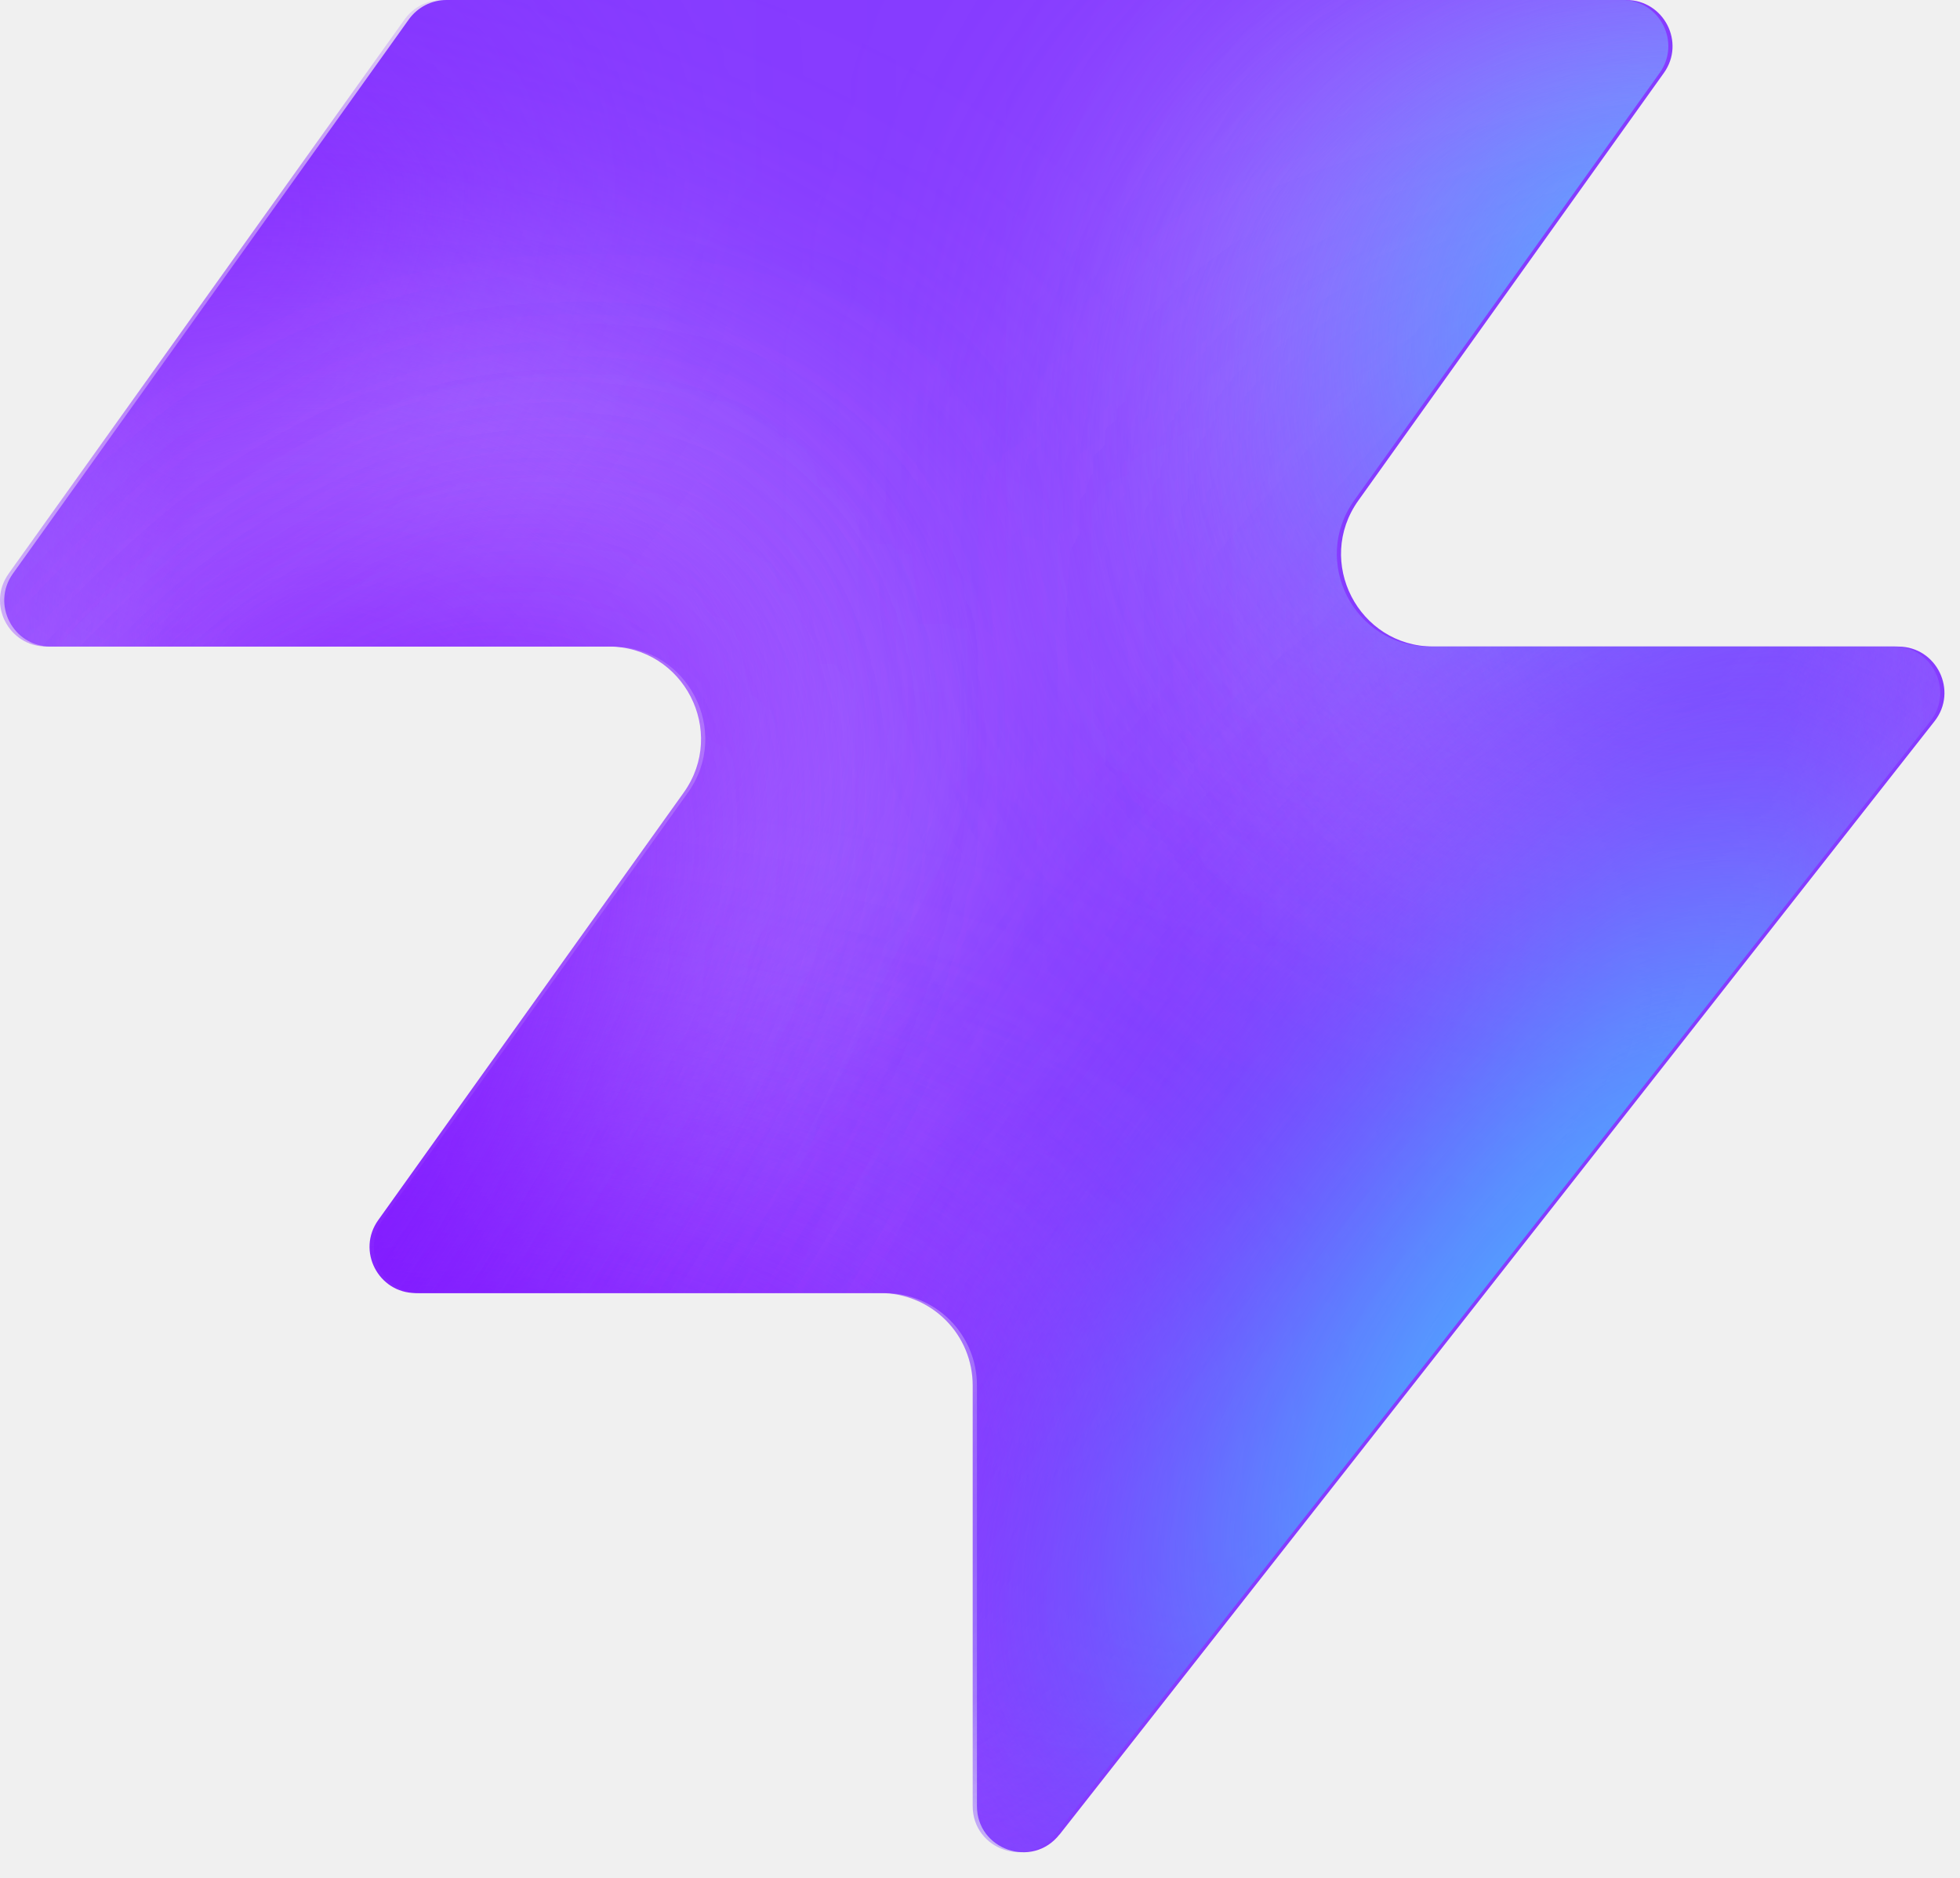
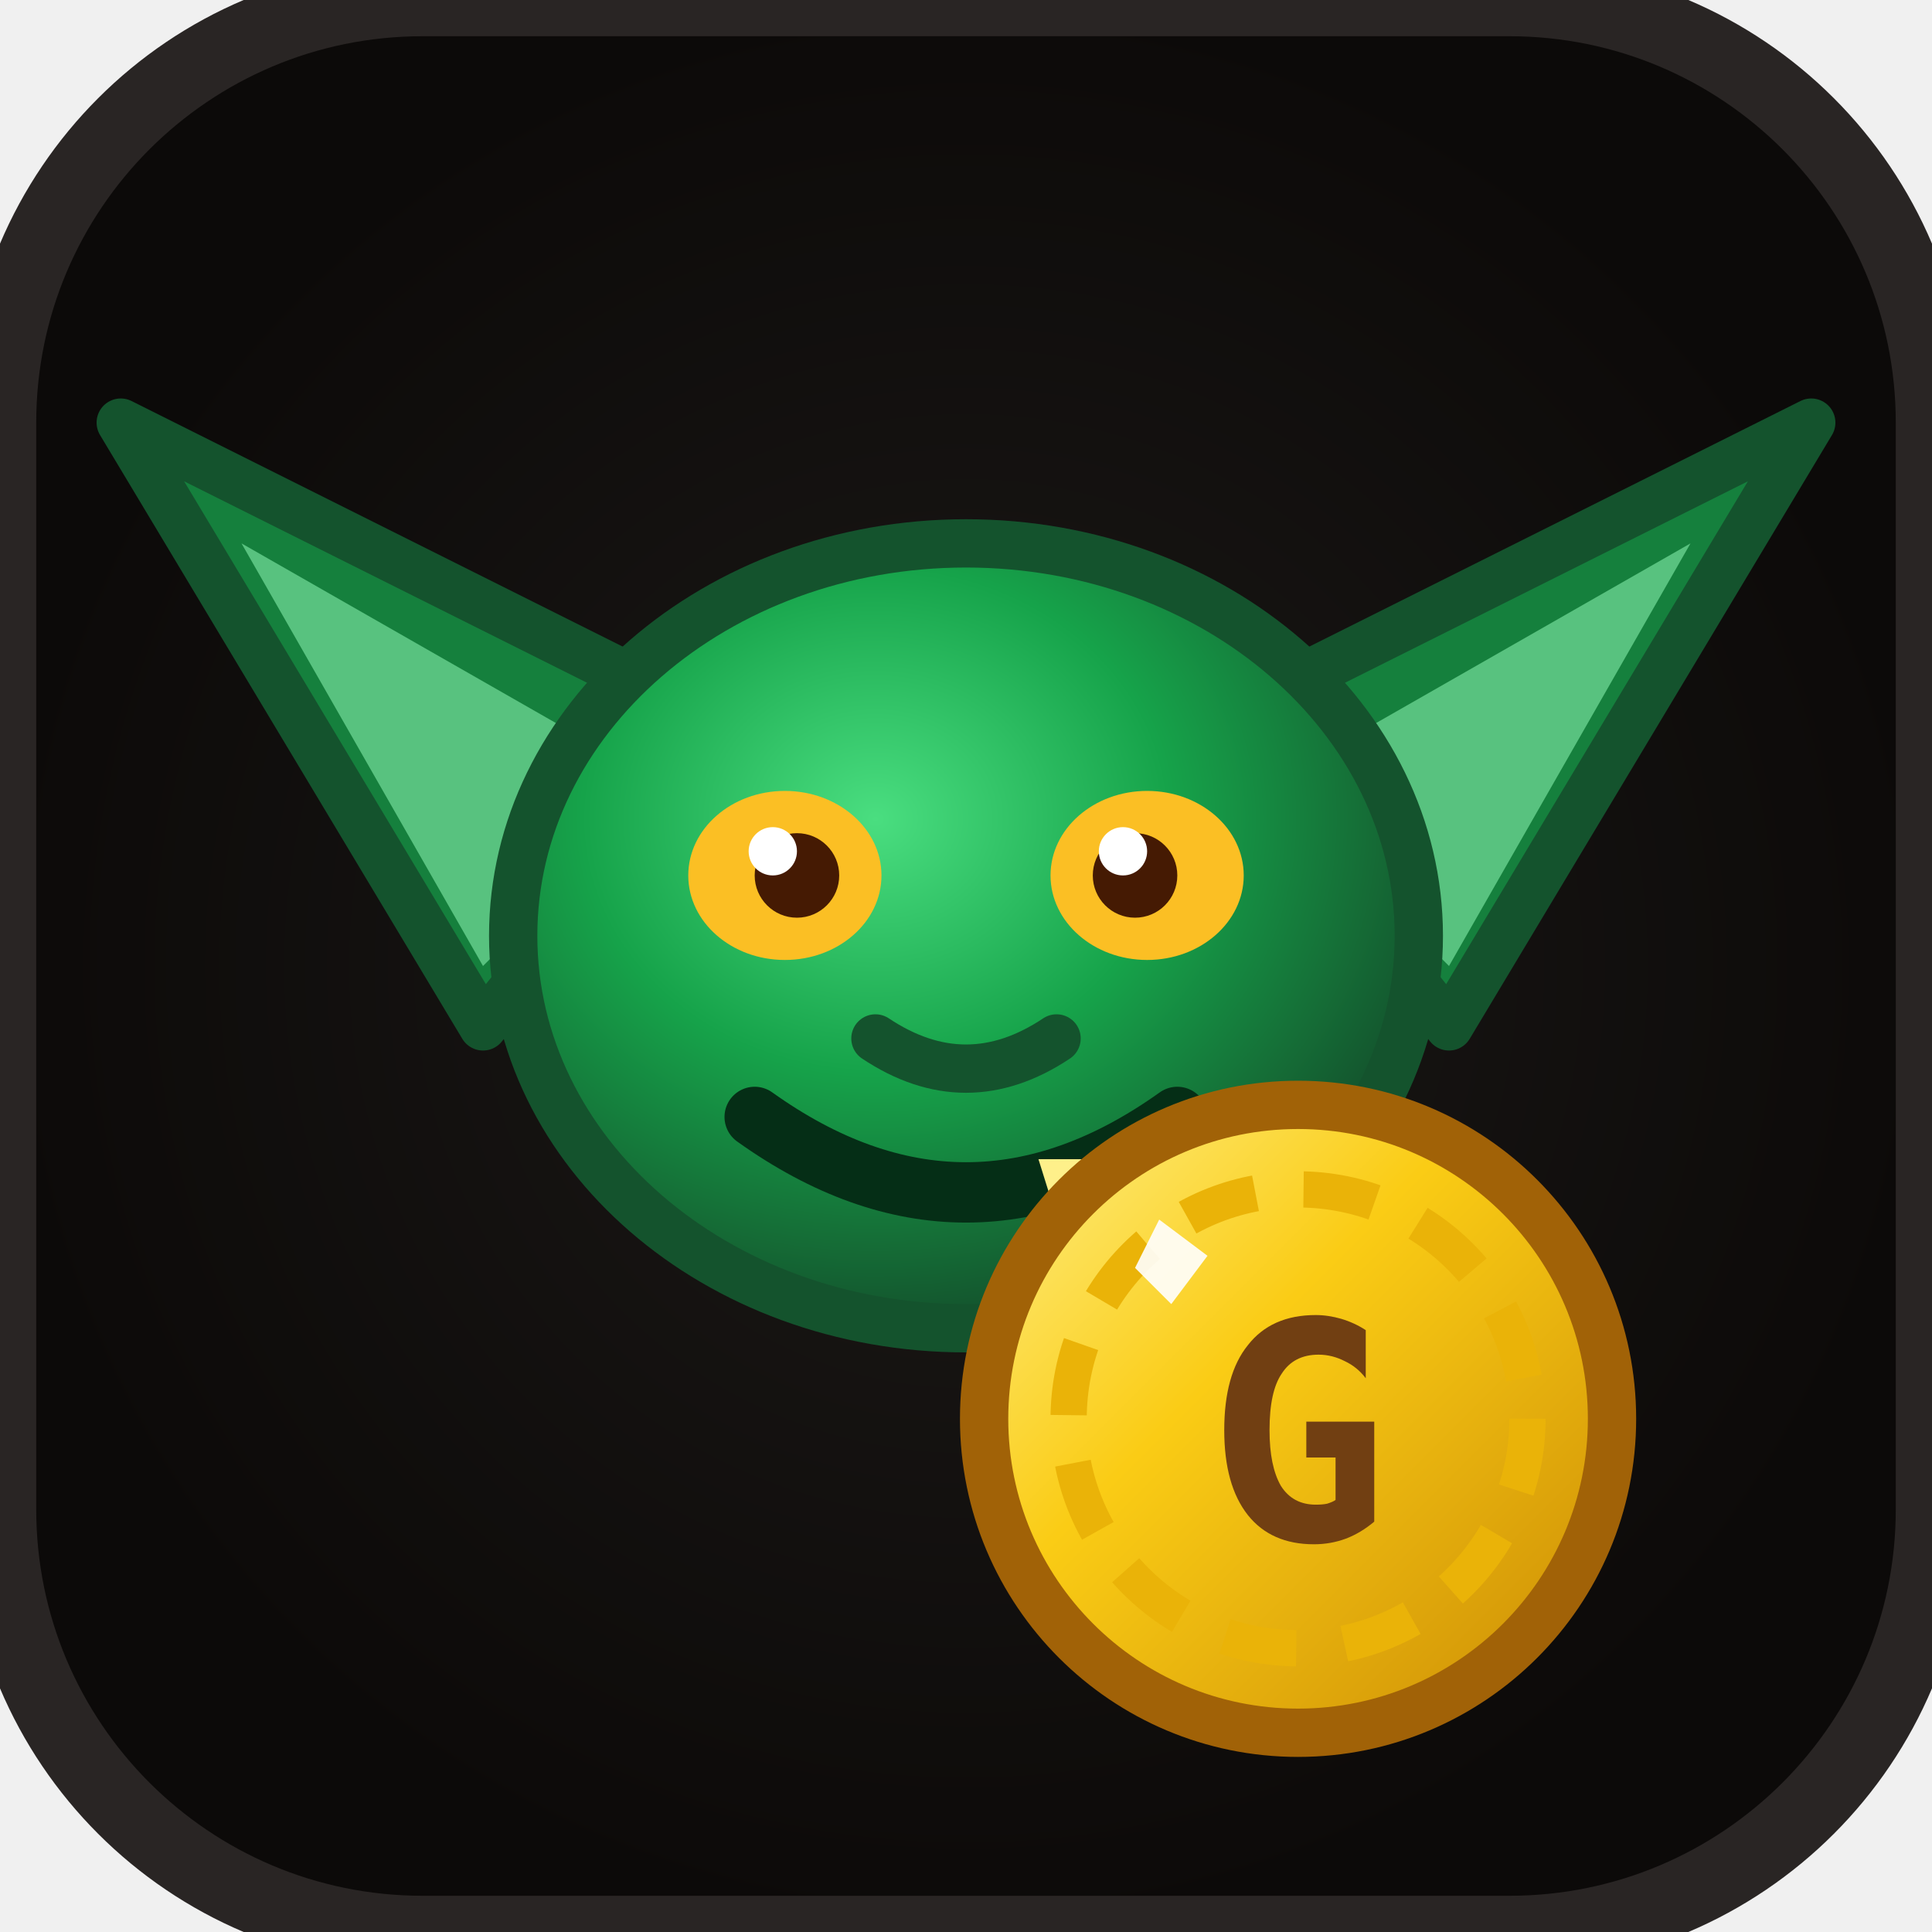
- <svg xmlns="http://www.w3.org/2000/svg" width="48" height="46" fill="none" viewBox="0 0 48 46">
-   <path fill="#863bff" d="M25.946 44.938c-.664.845-2.021.375-2.021-.698V33.937a2.26 2.26 0 0 0-2.262-2.262H10.287c-.92 0-1.456-1.04-.92-1.788l7.48-10.471c1.07-1.497 0-3.578-1.842-3.578H1.237c-.92 0-1.456-1.04-.92-1.788L10.013.474c.214-.297.556-.474.92-.474h28.894c.92 0 1.456 1.04.92 1.788l-7.48 10.471c-1.07 1.498 0 3.579 1.842 3.579h11.377c.943 0 1.473 1.088.89 1.83L25.947 44.94z" style="fill:#863bff;fill:color(display-p3 .525 .23 1);fill-opacity:1" />
-   <mask id="a" width="48" height="46" x="0" y="0" maskUnits="userSpaceOnUse" style="mask-type:alpha">
-     <path fill="#000" d="M25.842 44.938c-.664.844-2.021.375-2.021-.698V33.937a2.26 2.26 0 0 0-2.262-2.262H10.183c-.92 0-1.456-1.04-.92-1.788l7.48-10.471c1.07-1.498 0-3.579-1.842-3.579H1.133c-.92 0-1.456-1.04-.92-1.787L9.91.473c.214-.297.556-.474.92-.474h28.894c.92 0 1.456 1.04.92 1.788l-7.48 10.471c-1.07 1.498 0 3.578 1.842 3.578h11.377c.943 0 1.473 1.088.89 1.832L25.843 44.94z" style="fill:#000;fill-opacity:1" />
-   </mask>
-   <g mask="url(#a)">
-     <g filter="url(#b)">
-       <ellipse cx="5.508" cy="14.704" fill="#ede6ff" rx="5.508" ry="14.704" style="fill:#ede6ff;fill:color(display-p3 .927 .903 1);fill-opacity:1" transform="matrix(.00324 1 1 -.00324 -4.47 31.516)" />
-     </g>
-     <g filter="url(#c)">
-       <ellipse cx="10.399" cy="29.851" fill="#ede6ff" rx="10.399" ry="29.851" style="fill:#ede6ff;fill:color(display-p3 .927 .903 1);fill-opacity:1" transform="matrix(.00324 1 1 -.00324 -39.328 7.883)" />
-     </g>
-     <g filter="url(#d)">
-       <ellipse cx="5.508" cy="30.487" fill="#7e14ff" rx="5.508" ry="30.487" style="fill:#7e14ff;fill:color(display-p3 .492 .077 1);fill-opacity:1" transform="rotate(89.814 -25.913 -14.639)scale(1 -1)" />
-     </g>
-     <g filter="url(#e)">
-       <ellipse cx="5.508" cy="30.599" fill="#7e14ff" rx="5.508" ry="30.599" style="fill:#7e14ff;fill:color(display-p3 .492 .077 1);fill-opacity:1" transform="rotate(89.814 -32.644 -3.334)scale(1 -1)" />
-     </g>
-     <g filter="url(#f)">
-       <ellipse cx="5.508" cy="30.599" fill="#7e14ff" rx="5.508" ry="30.599" style="fill:#7e14ff;fill:color(display-p3 .492 .077 1);fill-opacity:1" transform="matrix(.00324 1 1 -.00324 -34.34 30.47)" />
-     </g>
-     <g filter="url(#g)">
-       <ellipse cx="14.072" cy="22.078" fill="#ede6ff" rx="14.072" ry="22.078" style="fill:#ede6ff;fill:color(display-p3 .927 .903 1);fill-opacity:1" transform="rotate(93.35 24.506 48.493)scale(-1 1)" />
-     </g>
-     <g filter="url(#h)">
-       <ellipse cx="3.47" cy="21.501" fill="#7e14ff" rx="3.47" ry="21.501" style="fill:#7e14ff;fill:color(display-p3 .492 .077 1);fill-opacity:1" transform="rotate(89.009 28.708 47.59)scale(-1 1)" />
-     </g>
-     <g filter="url(#i)">
-       <ellipse cx="3.47" cy="21.501" fill="#7e14ff" rx="3.47" ry="21.501" style="fill:#7e14ff;fill:color(display-p3 .492 .077 1);fill-opacity:1" transform="rotate(89.009 28.708 47.59)scale(-1 1)" />
-     </g>
-     <g filter="url(#j)">
-       <ellipse cx=".387" cy="8.972" fill="#7e14ff" rx="4.407" ry="29.108" style="fill:#7e14ff;fill:color(display-p3 .492 .077 1);fill-opacity:1" transform="rotate(39.51 .387 8.972)" />
-     </g>
-     <g filter="url(#k)">
-       <ellipse cx="47.523" cy="-6.092" fill="#7e14ff" rx="4.407" ry="29.108" style="fill:#7e14ff;fill:color(display-p3 .492 .077 1);fill-opacity:1" transform="rotate(37.892 47.523 -6.092)" />
-     </g>
-     <g filter="url(#l)">
-       <ellipse cx="41.412" cy="6.333" fill="#47bfff" rx="5.971" ry="9.665" style="fill:#47bfff;fill:color(display-p3 .28 .748 1);fill-opacity:1" transform="rotate(37.892 41.412 6.333)" />
-     </g>
-     <g filter="url(#m)">
-       <ellipse cx="-1.879" cy="38.332" fill="#7e14ff" rx="4.407" ry="29.108" style="fill:#7e14ff;fill:color(display-p3 .492 .077 1);fill-opacity:1" transform="rotate(37.892 -1.88 38.332)" />
-     </g>
-     <g filter="url(#n)">
-       <ellipse cx="-1.879" cy="38.332" fill="#7e14ff" rx="4.407" ry="29.108" style="fill:#7e14ff;fill:color(display-p3 .492 .077 1);fill-opacity:1" transform="rotate(37.892 -1.88 38.332)" />
-     </g>
-     <g filter="url(#o)">
-       <ellipse cx="35.651" cy="29.907" fill="#7e14ff" rx="4.407" ry="29.108" style="fill:#7e14ff;fill:color(display-p3 .492 .077 1);fill-opacity:1" transform="rotate(37.892 35.651 29.907)" />
-     </g>
-     <g filter="url(#p)">
-       <ellipse cx="38.418" cy="32.4" fill="#47bfff" rx="5.971" ry="15.297" style="fill:#47bfff;fill:color(display-p3 .28 .748 1);fill-opacity:1" transform="rotate(37.892 38.418 32.4)" />
-     </g>
-   </g>
+ <svg xmlns="http://www.w3.org/2000/svg" viewBox="0 0 32 32" width="32" height="32">
  <defs>
-     <filter id="b" width="60.045" height="41.654" x="-19.77" y="16.149" color-interpolation-filters="sRGB" filterUnits="userSpaceOnUse">
-       <feFlood flood-opacity="0" result="BackgroundImageFix" />
-       <feBlend in="SourceGraphic" in2="BackgroundImageFix" result="shape" />
-       <feGaussianBlur result="effect1_foregroundBlur_2002_17158" stdDeviation="7.659" />
-     </filter>
-     <filter id="c" width="90.34" height="51.437" x="-54.613" y="-7.533" color-interpolation-filters="sRGB" filterUnits="userSpaceOnUse">
-       <feFlood flood-opacity="0" result="BackgroundImageFix" />
-       <feBlend in="SourceGraphic" in2="BackgroundImageFix" result="shape" />
-       <feGaussianBlur result="effect1_foregroundBlur_2002_17158" stdDeviation="7.659" />
-     </filter>
-     <filter id="d" width="79.355" height="29.4" x="-49.64" y="2.03" color-interpolation-filters="sRGB" filterUnits="userSpaceOnUse">
-       <feFlood flood-opacity="0" result="BackgroundImageFix" />
-       <feBlend in="SourceGraphic" in2="BackgroundImageFix" result="shape" />
-       <feGaussianBlur result="effect1_foregroundBlur_2002_17158" stdDeviation="4.596" />
-     </filter>
-     <filter id="e" width="79.579" height="29.4" x="-45.045" y="20.029" color-interpolation-filters="sRGB" filterUnits="userSpaceOnUse">
-       <feFlood flood-opacity="0" result="BackgroundImageFix" />
-       <feBlend in="SourceGraphic" in2="BackgroundImageFix" result="shape" />
-       <feGaussianBlur result="effect1_foregroundBlur_2002_17158" stdDeviation="4.596" />
-     </filter>
-     <filter id="f" width="79.579" height="29.4" x="-43.513" y="21.178" color-interpolation-filters="sRGB" filterUnits="userSpaceOnUse">
-       <feFlood flood-opacity="0" result="BackgroundImageFix" />
-       <feBlend in="SourceGraphic" in2="BackgroundImageFix" result="shape" />
-       <feGaussianBlur result="effect1_foregroundBlur_2002_17158" stdDeviation="4.596" />
-     </filter>
-     <filter id="g" width="74.749" height="58.852" x="15.756" y="-17.901" color-interpolation-filters="sRGB" filterUnits="userSpaceOnUse">
-       <feFlood flood-opacity="0" result="BackgroundImageFix" />
-       <feBlend in="SourceGraphic" in2="BackgroundImageFix" result="shape" />
-       <feGaussianBlur result="effect1_foregroundBlur_2002_17158" stdDeviation="7.659" />
-     </filter>
-     <filter id="h" width="61.377" height="25.362" x="23.548" y="2.284" color-interpolation-filters="sRGB" filterUnits="userSpaceOnUse">
-       <feFlood flood-opacity="0" result="BackgroundImageFix" />
-       <feBlend in="SourceGraphic" in2="BackgroundImageFix" result="shape" />
-       <feGaussianBlur result="effect1_foregroundBlur_2002_17158" stdDeviation="4.596" />
-     </filter>
-     <filter id="i" width="61.377" height="25.362" x="23.548" y="2.284" color-interpolation-filters="sRGB" filterUnits="userSpaceOnUse">
-       <feFlood flood-opacity="0" result="BackgroundImageFix" />
-       <feBlend in="SourceGraphic" in2="BackgroundImageFix" result="shape" />
-       <feGaussianBlur result="effect1_foregroundBlur_2002_17158" stdDeviation="4.596" />
-     </filter>
-     <filter id="j" width="56.045" height="63.649" x="-27.636" y="-22.853" color-interpolation-filters="sRGB" filterUnits="userSpaceOnUse">
-       <feFlood flood-opacity="0" result="BackgroundImageFix" />
-       <feBlend in="SourceGraphic" in2="BackgroundImageFix" result="shape" />
-       <feGaussianBlur result="effect1_foregroundBlur_2002_17158" stdDeviation="4.596" />
-     </filter>
-     <filter id="k" width="54.814" height="64.646" x="20.116" y="-38.415" color-interpolation-filters="sRGB" filterUnits="userSpaceOnUse">
-       <feFlood flood-opacity="0" result="BackgroundImageFix" />
-       <feBlend in="SourceGraphic" in2="BackgroundImageFix" result="shape" />
-       <feGaussianBlur result="effect1_foregroundBlur_2002_17158" stdDeviation="4.596" />
-     </filter>
-     <filter id="l" width="33.541" height="35.313" x="24.641" y="-11.323" color-interpolation-filters="sRGB" filterUnits="userSpaceOnUse">
-       <feFlood flood-opacity="0" result="BackgroundImageFix" />
-       <feBlend in="SourceGraphic" in2="BackgroundImageFix" result="shape" />
-       <feGaussianBlur result="effect1_foregroundBlur_2002_17158" stdDeviation="4.596" />
-     </filter>
-     <filter id="m" width="54.814" height="64.646" x="-29.286" y="6.009" color-interpolation-filters="sRGB" filterUnits="userSpaceOnUse">
-       <feFlood flood-opacity="0" result="BackgroundImageFix" />
-       <feBlend in="SourceGraphic" in2="BackgroundImageFix" result="shape" />
-       <feGaussianBlur result="effect1_foregroundBlur_2002_17158" stdDeviation="4.596" />
-     </filter>
-     <filter id="n" width="54.814" height="64.646" x="-29.286" y="6.009" color-interpolation-filters="sRGB" filterUnits="userSpaceOnUse">
-       <feFlood flood-opacity="0" result="BackgroundImageFix" />
-       <feBlend in="SourceGraphic" in2="BackgroundImageFix" result="shape" />
-       <feGaussianBlur result="effect1_foregroundBlur_2002_17158" stdDeviation="4.596" />
-     </filter>
-     <filter id="o" width="54.814" height="64.646" x="8.244" y="-2.416" color-interpolation-filters="sRGB" filterUnits="userSpaceOnUse">
-       <feFlood flood-opacity="0" result="BackgroundImageFix" />
-       <feBlend in="SourceGraphic" in2="BackgroundImageFix" result="shape" />
-       <feGaussianBlur result="effect1_foregroundBlur_2002_17158" stdDeviation="4.596" />
-     </filter>
-     <filter id="p" width="39.409" height="43.623" x="18.713" y="10.588" color-interpolation-filters="sRGB" filterUnits="userSpaceOnUse">
-       <feFlood flood-opacity="0" result="BackgroundImageFix" />
-       <feBlend in="SourceGraphic" in2="BackgroundImageFix" result="shape" />
-       <feGaussianBlur result="effect1_foregroundBlur_2002_17158" stdDeviation="4.596" />
-     </filter>
+     <radialGradient id="goblinSkin" cx="40%" cy="35%" r="65%">
+       <stop offset="0%" stop-color="#4ade80" />
+       <stop offset="50%" stop-color="#16a34a" />
+       <stop offset="100%" stop-color="#14532d" />
+     </radialGradient>
+     <linearGradient id="goldCoin" x1="0%" y1="0%" x2="100%" y2="100%">
+       <stop offset="0%" stop-color="#fef08a" />
+       <stop offset="40%" stop-color="#facc15" />
+       <stop offset="100%" stop-color="#ca8a04" />
+     </linearGradient>
+     <radialGradient id="darkBg" cx="50%" cy="50%" r="50%">
+       <stop offset="0%" stop-color="#1c1917" />
+       <stop offset="100%" stop-color="#0c0a09" />
+     </radialGradient>
  </defs>
+   <rect width="32" height="32" rx="7" fill="url(#darkBg)" stroke="#292524" stroke-width="1.2" />
+   <polygon points="12,12 2,7 8,17" fill="#15803d" stroke="#14532d" stroke-width="0.8" stroke-linejoin="round" />
+   <polygon points="11,13 4,9 8,16" fill="#86efac" opacity="0.6" />
+   <polygon points="20,12 30,7 24,17" fill="#15803d" stroke="#14532d" stroke-width="0.8" stroke-linejoin="round" />
+   <polygon points="21,13 28,9 24,16" fill="#86efac" opacity="0.6" />
+   <ellipse cx="16" cy="15.5" rx="7.5" ry="6.5" fill="url(#goblinSkin)" stroke="#14532d" stroke-width="0.8" />
+   <ellipse cx="13" cy="14.5" rx="1.6" ry="1.4" fill="#fbbf24" />
+   <circle cx="13.2" cy="14.5" r="0.7" fill="#451a03" />
+   <circle cx="12.8" cy="14.1" r="0.4" fill="#ffffff" />
+   <ellipse cx="19" cy="14.5" rx="1.6" ry="1.4" fill="#fbbf24" />
+   <circle cx="18.8" cy="14.5" r="0.7" fill="#451a03" />
+   <circle cx="18.6" cy="14.1" r="0.4" fill="#ffffff" />
+   <path d="M14.5 17.2 Q16 18.2 17.5 17.2" stroke="#14532d" stroke-width="0.8" fill="none" stroke-linecap="round" />
+   <path d="M12.5 18.5 Q16 21 19.5 18.5" stroke="#052e16" stroke-width="1" fill="none" stroke-linecap="round" />
+   <polygon points="17.2,19.2 18.2,19.2 17.7,20.8" fill="#fef08a" />
+   <circle cx="21.5" cy="23.5" r="5.2" fill="url(#goldCoin)" stroke="#a16207" stroke-width="0.8" />
+   <circle cx="21.5" cy="23.5" r="3.8" fill="none" stroke="#eab308" stroke-width="0.6" stroke-dasharray="1.2,0.8" />
+   <text x="21.5" y="25.5" font-size="5" font-weight="900" font-family="monospace" fill="#713f12" text-anchor="middle">G</text>
+   <polygon points="19.2,20.2 20,20.8 19.4,21.6 18.8,21" fill="#ffffff" opacity="0.9" />
</svg>
